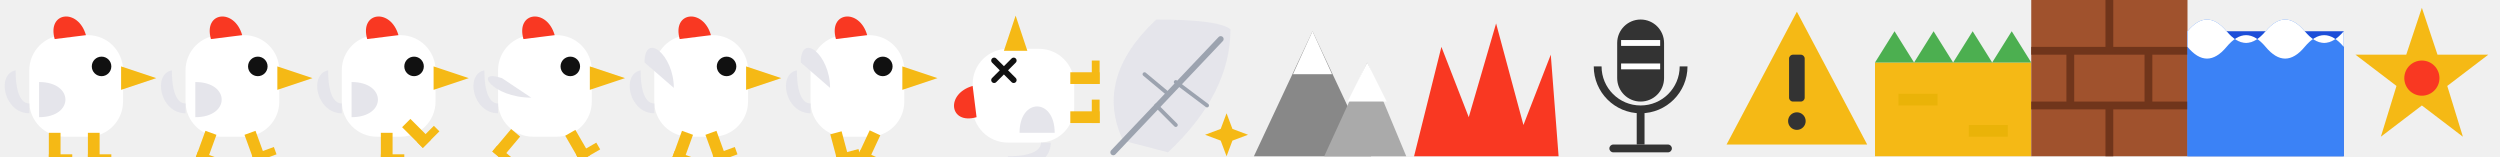
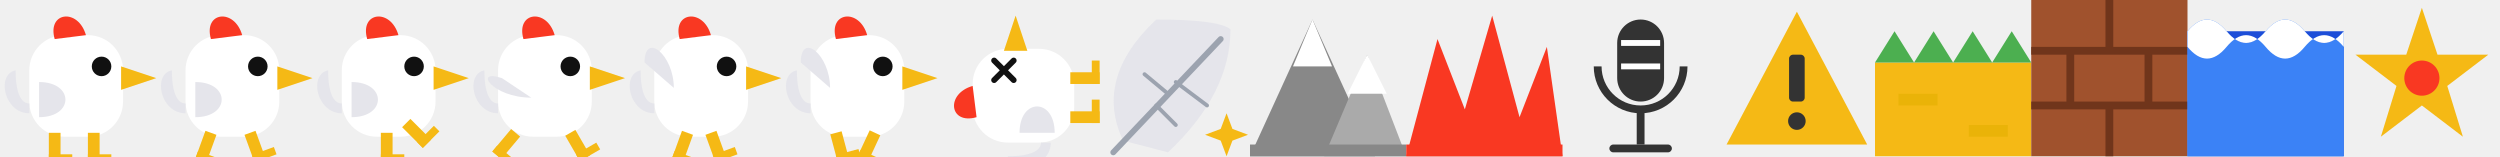
<svg xmlns="http://www.w3.org/2000/svg" viewBox="0 0 1280 80" width="1280" height="80">
  <defs>
    <style>
      .body { fill: #ffffff; }
      .accent { fill: #e5e5eb; }
      .comb { fill: #f93822; }
      .beak-legs { fill: #f5b915; }
      .eye { fill: #111111; }
      .dark { fill: #333333; }
      .mountain { fill: #888888; }
      .mountain-light { fill: #aaaaaa; }
      .grass { fill: #4CAF50; }
      .dirt { fill: #a0522d; }
      .brick { fill: #8b4513; }
      .water-light { fill: #3b82f6; }
      .water-dark { fill: #1d4ed8; }
    </style>
    <g id="leg">
      <rect x="-3" y="0" width="6" height="15" class="beak-legs" />
      <rect x="-3" y="11" width="12" height="4" class="beak-legs" />
    </g>
    <g id="core_chicken">
      <rect x="15" y="18" width="48" height="52" rx="18" class="body" />
      <path class="comb" d="M 28 20 C 24 6 40 4 44 18 Z" />
      <polygon points="62,34 80,40 62,46" class="beak-legs" />
      <circle cx="52" cy="34" r="5" class="eye" />
      <path class="accent" d="M 15 58 C 2 58 -2 38 8 36 C 8 50 12 53 15 53 Z" />
    </g>
    <path id="wing_down" class="accent" d="M 20 42 C 38 42 38 60 20 60 Z" />
    <path id="wing_up" class="accent" d="M 25 45 C 25 28 10 16 10 32 Z" />
  </defs>
  <g transform="translate(0)">
    <use href="#core_chicken" />
    <use href="#leg" x="28" y="68" />
    <use href="#leg" x="48" y="68" />
    <use href="#wing_down" />
  </g>
  <g transform="translate(80)">
    <use href="#core_chicken" />
    <use href="#leg" x="28" y="68" transform="rotate(20 28 68)" />
    <use href="#leg" x="48" y="68" transform="rotate(-20 48 68)" />
    <use href="#wing_down" />
  </g>
  <g transform="translate(160)">
    <use href="#core_chicken" />
    <use href="#leg" x="38" y="68" />
    <use href="#leg" x="48" y="63" transform="rotate(-45 48 63)" />
    <use href="#wing_down" />
  </g>
  <g transform="translate(240)">
    <use href="#core_chicken" />
    <use href="#leg" x="24" y="68" transform="rotate(40 24 68)" />
    <use href="#leg" x="52" y="68" transform="rotate(-30 52 68)" />
    <path class="accent" d="M 32 50 C 12 50 2 35 17 40 Z" />
  </g>
  <g transform="translate(320)">
    <use href="#core_chicken" />
    <use href="#leg" x="32" y="68" transform="rotate(20 32 68)" />
    <use href="#leg" x="44" y="68" transform="rotate(-20 44 68)" />
    <use href="#wing_up" />
  </g>
  <g transform="translate(400)">
    <use href="#core_chicken" />
    <use href="#leg" x="28" y="68" transform="rotate(-15 28 68)" />
    <use href="#leg" x="48" y="68" transform="rotate(25 48 68)" />
    <use href="#wing_up" />
  </g>
  <g transform="translate(480)">
    <g transform="translate(40, 48) rotate(-90) translate(-40, -40)">
      <use href="#core_chicken" />
      <use href="#leg" x="28" y="68" />
      <use href="#leg" x="48" y="68" />
      <use href="#wing_down" />
      <circle cx="52" cy="34" r="6" class="body" />
      <path d="M 47 29 L 57 39 M 57 29 L 47 39" stroke="#111111" stroke-width="3" stroke-linecap="round" />
    </g>
  </g>
  <g transform="translate(560)">
    <path d="M 15 72 Q 0 40 32 10 Q 64 10 70 15 Q 70 48 38 78 Z" class="accent" />
    <path d="M 10 78 L 65 20" stroke="#9ca3af" stroke-width="3" stroke-linecap="round" />
    <path d="M 32 54 L 42 64 M 42 42 L 58 54 M 26 38 L 38 48" stroke="#9ca3af" stroke-width="2" stroke-linecap="round" />
    <polygon points="68,58 71,66 79,69 71,72 68,80 65,72 57,69 65,66" class="beak-legs" />
  </g>
  <g transform="translate(640)">
-     <polygon points="2,80 32,16 62,80" class="mountain" />
-     <polygon points="38,80 60,32 80,80" class="mountain-light" />
-     <polygon points="32,16 22,38 42,38" class="body" />
-     <polygon points="60,32 50,52 70,52" class="body" />
+     <polygon points="0,80 32,10 64,80" class="mountain" />
+     <polygon points="38,80 60,28 80,80" class="mountain-light" />
+     <polygon points="32,10 22,34 42,34" class="body" />
+     <polygon points="60,28 50,48 70,48" class="body" />
+     <rect x="0" y="74" width="80" height="6" class="mountain" />
  </g>
  <g transform="translate(720)">
-     <polygon points="4,80 18,24 32,60 46,12 60,64 74,28 78,80" class="comb" />
+     <polygon points="0,80 16,20 30,56 44,8 58,60 72,24 80,80" class="comb" />
+     <rect x="0" y="74" width="80" height="6" class="comb" />
  </g>
  <g transform="translate(800)">
    <rect x="28" y="10" width="24" height="42" rx="12" class="dark" />
    <line x1="30" y1="22" x2="50" y2="22" stroke="#ffffff" stroke-width="3" />
    <line x1="30" y1="34" x2="50" y2="34" stroke="#ffffff" stroke-width="3" />
    <path d="M 18 34 A 22 22 0 0 0 62 34" fill="none" stroke="#333333" stroke-width="4" />
    <rect x="38" y="56" width="4" height="18" class="dark" />
    <rect x="24" y="74" width="32" height="4" rx="2" class="dark" />
  </g>
  <g transform="translate(880)">
    <polygon points="40,6 76,74 4,74" class="beak-legs" />
    <rect x="36" y="28" width="8" height="24" class="dark" rx="2" />
    <circle cx="40" cy="62" r="4.5" class="dark" />
  </g>
  <g transform="translate(960)">
    <rect x="0" y="32" width="80" height="48" class="beak-legs" />
    <polygon points="0,32 10,16 20,32 30,16 40,32 50,16 60,32 70,16 80,32" class="grass" />
    <rect x="12" y="48" width="20" height="6" fill="#eab308" />
    <rect x="48" y="64" width="20" height="6" fill="#eab308" />
  </g>
  <g transform="translate(1040)">
    <rect x="0" y="0" width="80" height="80" class="dirt" />
    <line x1="0" y1="26" x2="80" y2="26" stroke="#70351b" stroke-width="4" />
    <line x1="0" y1="54" x2="80" y2="54" stroke="#70351b" stroke-width="4" />
    <line x1="40" y1="0" x2="40" y2="26" stroke="#70351b" stroke-width="4" />
    <line x1="20" y1="26" x2="20" y2="54" stroke="#70351b" stroke-width="4" />
    <line x1="60" y1="26" x2="60" y2="54" stroke="#70351b" stroke-width="4" />
    <line x1="40" y1="54" x2="40" y2="80" stroke="#70351b" stroke-width="4" />
  </g>
  <g transform="translate(1120)">
    <rect x="0" y="16" width="80" height="64" class="water-dark" />
    <path d="M 0 16 Q 10 4 20 16 T 40 16 T 60 16 T 80 16 L 80 80 L 0 80 Z" class="water-light" />
    <path d="M 0 16 Q 10 4 20 16 T 40 16 T 60 16 T 80 16 L 80 24 Q 70 12 60 24 T 40 24 T 20 24 T 0 24 Z" class="body" />
  </g>
  <g transform="translate(1200)">
    <polygon points="40,4 48,28 74,28 53,44 61,70 40,54 19,70 27,44 6,28 32,28" class="beak-legs" />
    <circle cx="40" cy="40" r="9" class="comb" />
  </g>
</svg>
